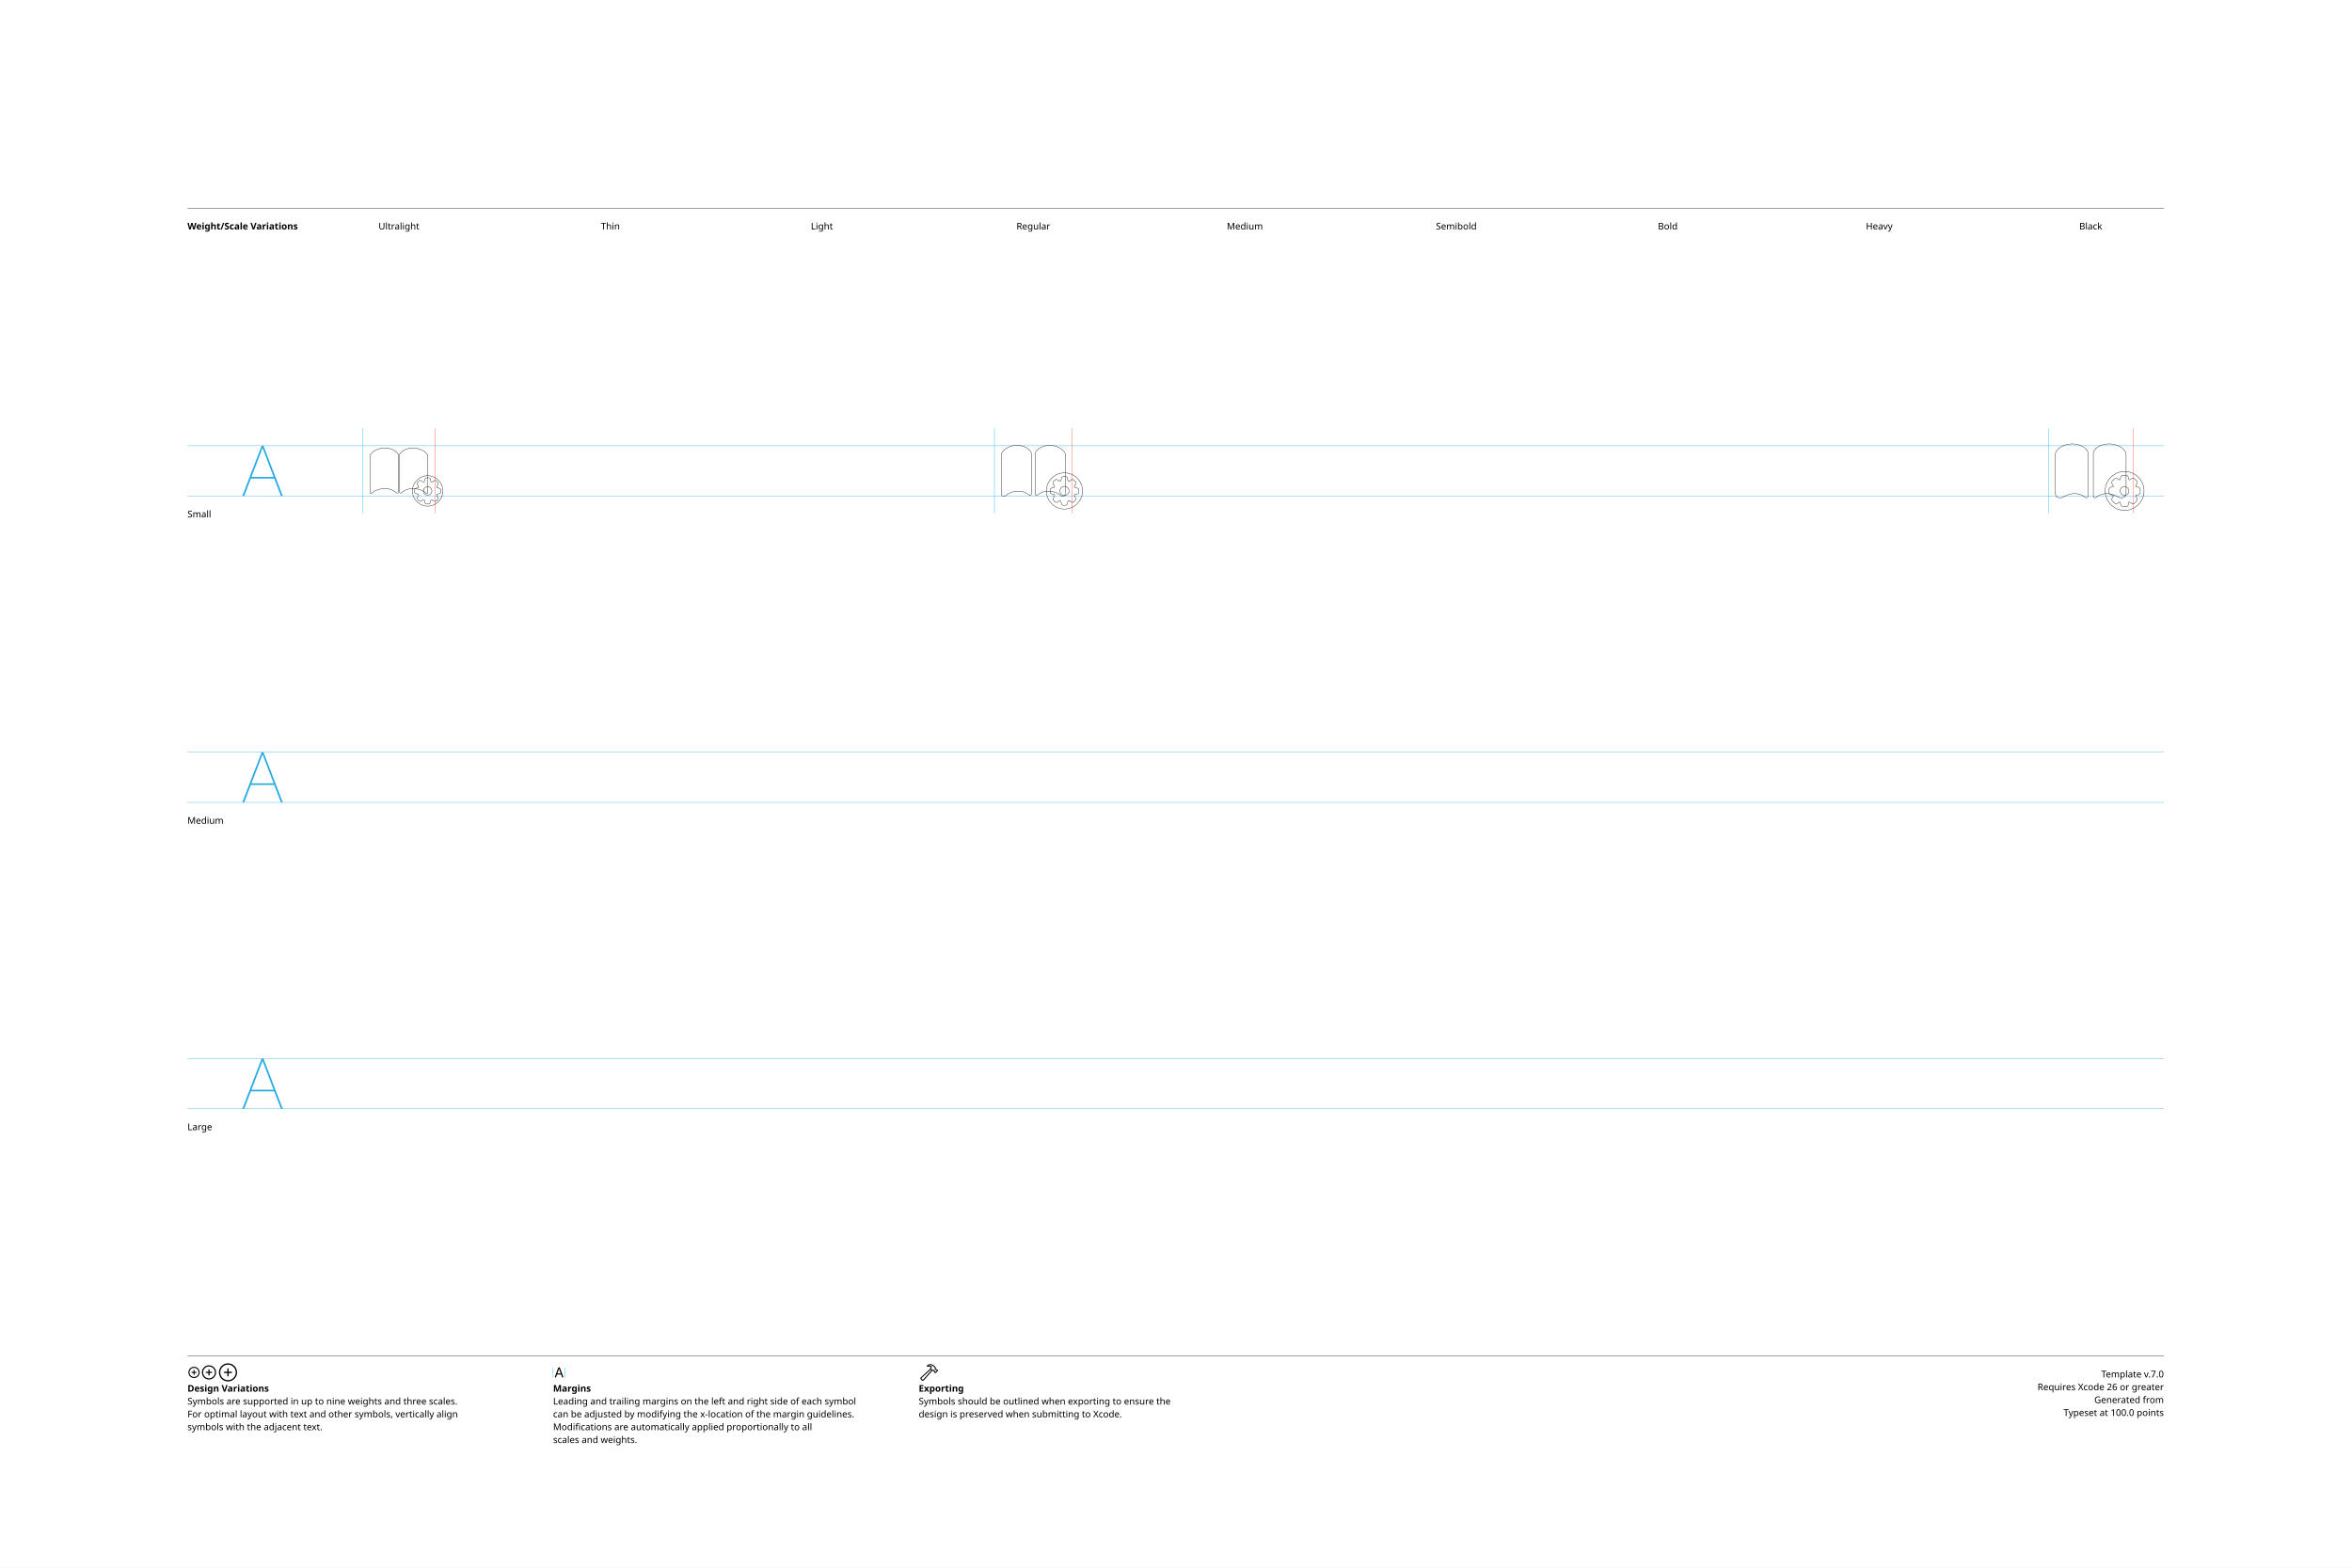
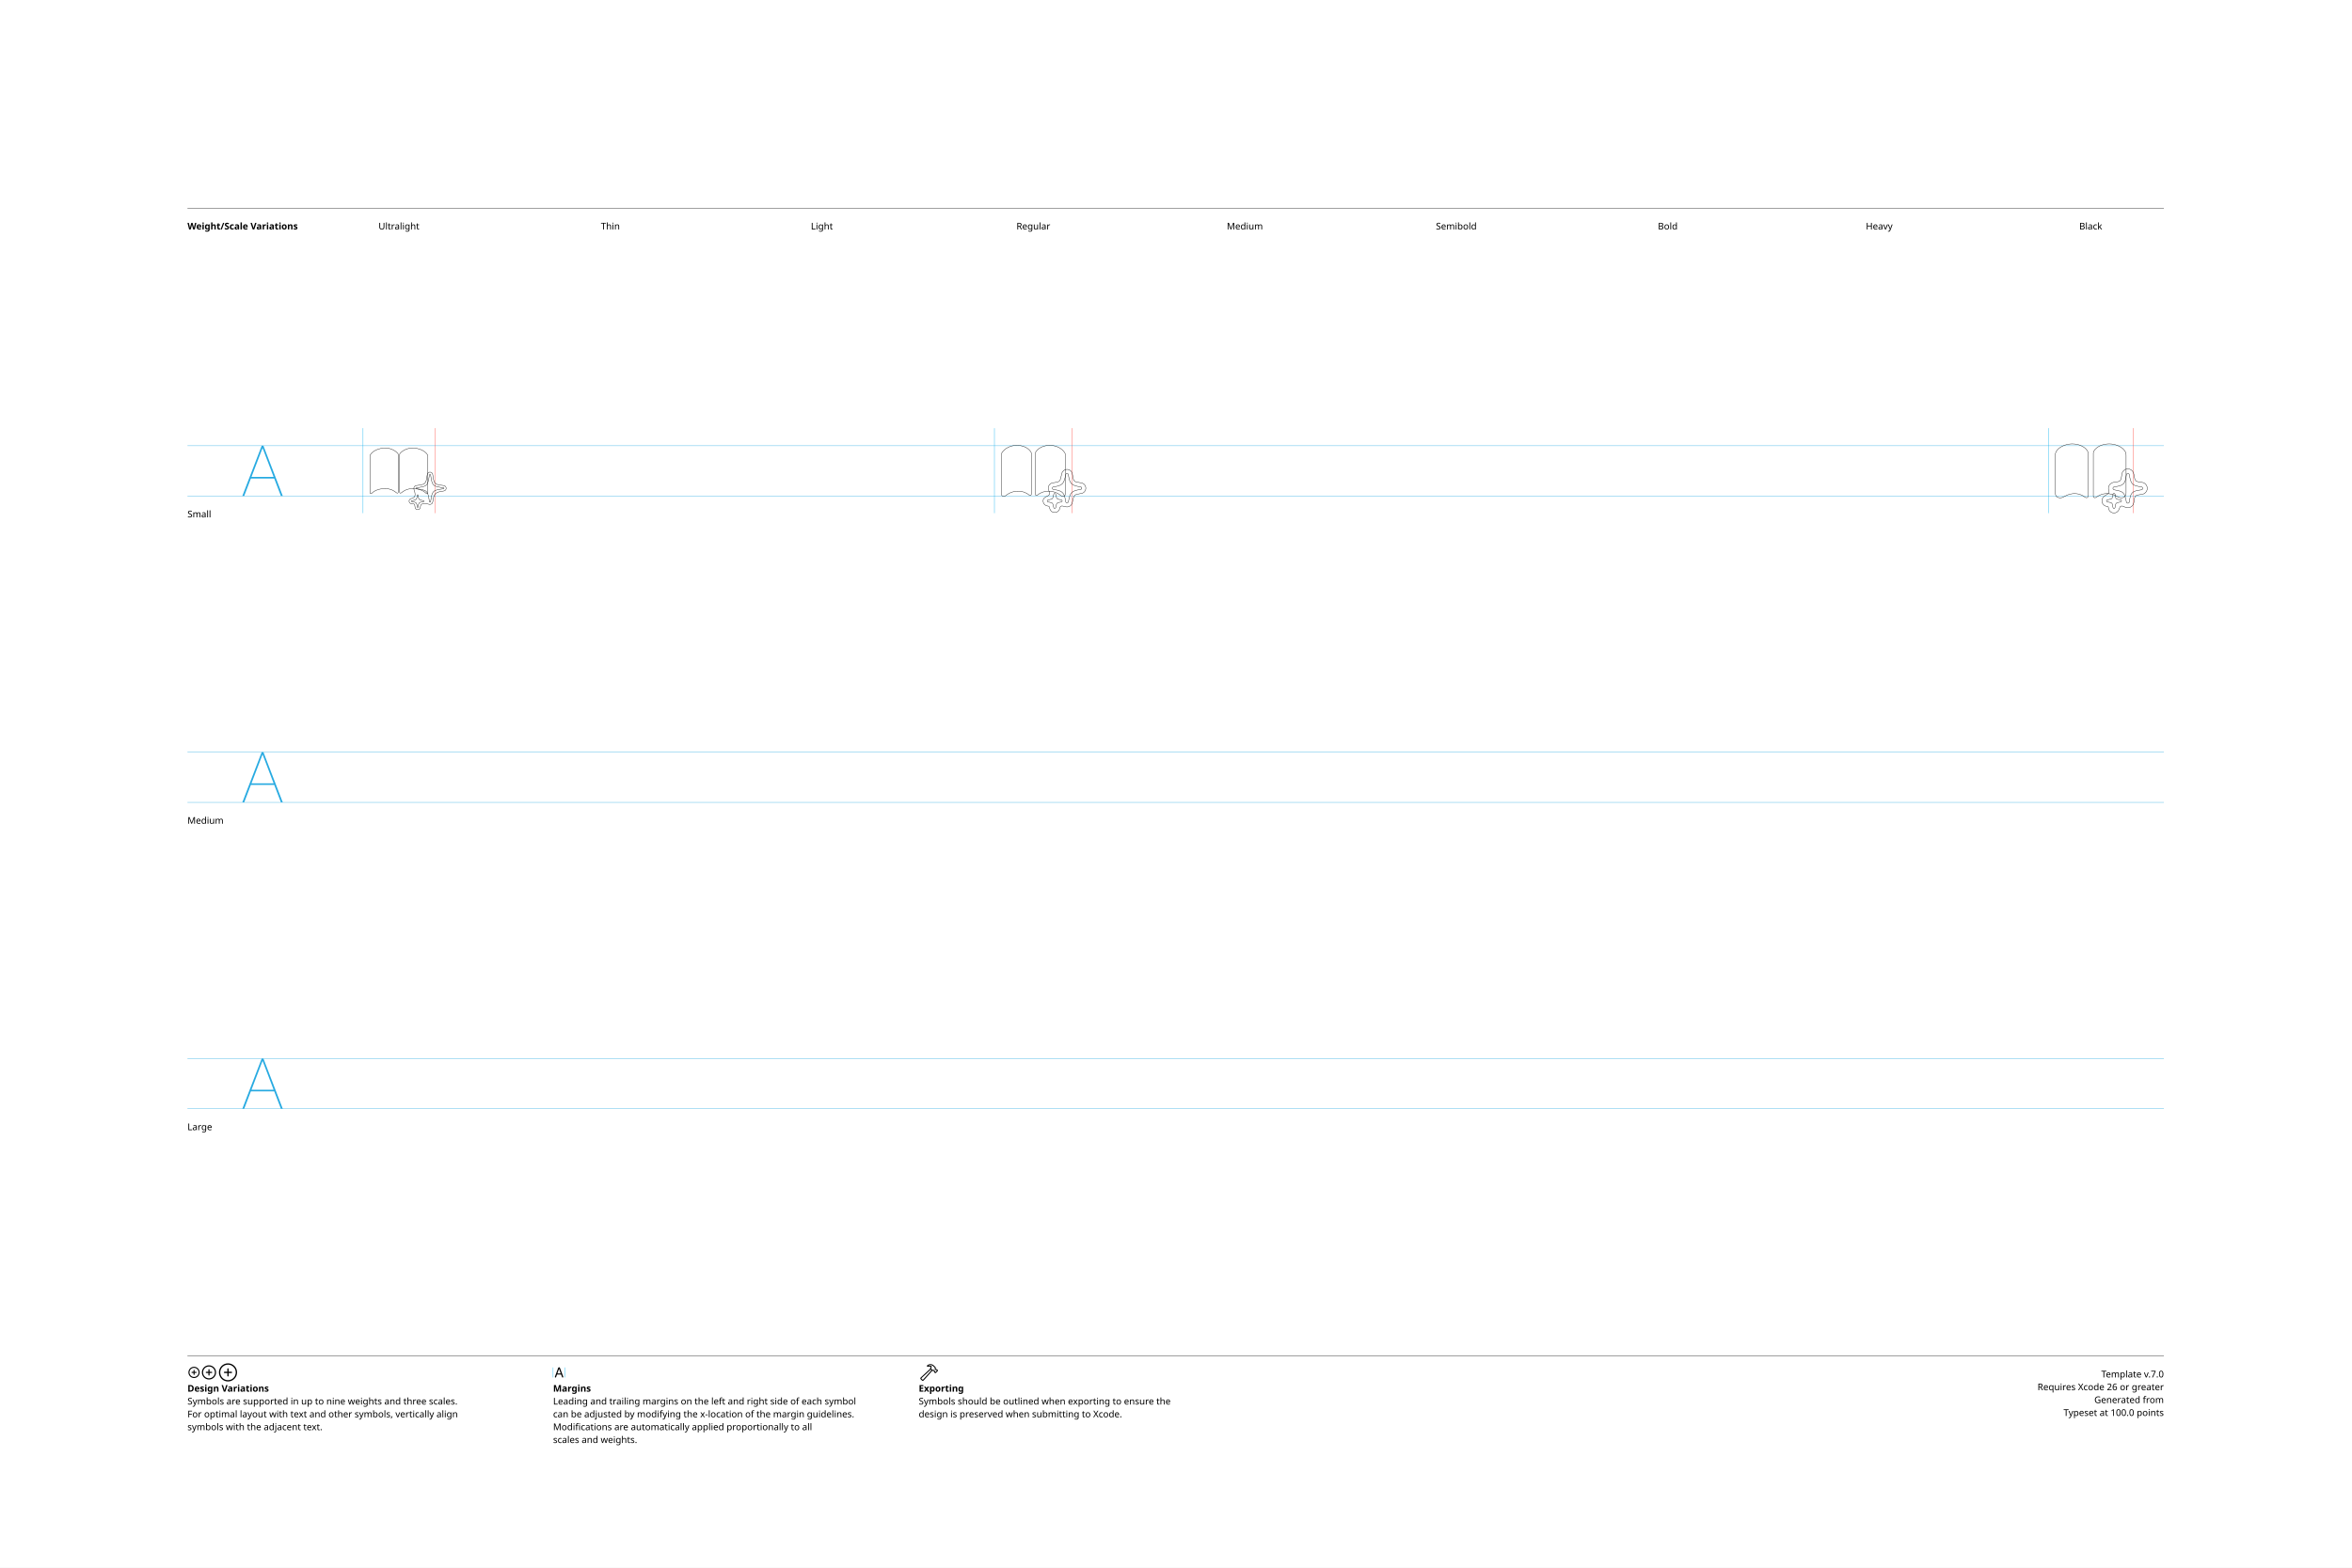
<svg xmlns="http://www.w3.org/2000/svg" version="1.1" viewBox="0 0 3300 2200">
  <style>.defaults {-sfsymbols-variable-value-mode:color;-sfsymbols-draw-reverses-motion-groups:true}

- .monochrome-0 {-sfsymbols-motion-group:1;-sfsymbols-layer-tags:-432e2ea3880e2f9f 4d63497b6fa54dc6 book.fill}
- .monochrome-1 {opacity:0.0;-sfsymbols-clear-behind:true;-sfsymbols-motion-group:0;-sfsymbols-layer-tags:-432e2ea3880e2f9f _badge gearshape}
- .monochrome-2 {-sfsymbols-motion-group:0;-sfsymbols-always-pulses:true;-sfsymbols-layer-tags:-432e2ea3880e2f9f _badge gearshape}
+ .monochrome-0 {-sfsymbols-motion-group:1;-sfsymbols-layer-tags:-40d424ded510c867 4d63497b6fa54dc6 book.fill}
+ .monochrome-1 {opacity:0.0;-sfsymbols-clear-behind:true;-sfsymbols-motion-group:0;-sfsymbols-layer-tags:-40d424ded510c867 _badge sparkles}
+ .monochrome-2 {-sfsymbols-motion-group:0;-sfsymbols-always-pulses:true;-sfsymbols-layer-tags:-40d424ded510c867 _badge sparkles}

- .multicolor-0:tintColor {-sfsymbols-motion-group:1;-sfsymbols-layer-tags:-432e2ea3880e2f9f 4d63497b6fa54dc6 book.fill}
- .multicolor-1:tintColor {opacity:0.0;-sfsymbols-clear-behind:true;-sfsymbols-motion-group:0;-sfsymbols-layer-tags:-432e2ea3880e2f9f _badge gearshape}
- .multicolor-2:tintColor {-sfsymbols-motion-group:0;-sfsymbols-always-pulses:true;-sfsymbols-layer-tags:-432e2ea3880e2f9f _badge gearshape}
+ .multicolor-0:tintColor {-sfsymbols-motion-group:1;-sfsymbols-layer-tags:-40d424ded510c867 4d63497b6fa54dc6 book.fill}
+ .multicolor-1:tintColor {opacity:0.0;-sfsymbols-clear-behind:true;-sfsymbols-motion-group:0;-sfsymbols-layer-tags:-40d424ded510c867 _badge sparkles}
+ .multicolor-2:tintColor {-sfsymbols-motion-group:0;-sfsymbols-always-pulses:true;-sfsymbols-layer-tags:-40d424ded510c867 _badge sparkles}

- .hierarchical-0:secondary {-sfsymbols-motion-group:1;-sfsymbols-layer-tags:-432e2ea3880e2f9f 4d63497b6fa54dc6 book.fill}
- .hierarchical-1:primary {opacity:0.0;-sfsymbols-clear-behind:true;-sfsymbols-motion-group:0;-sfsymbols-layer-tags:-432e2ea3880e2f9f _badge gearshape}
- .hierarchical-2:primary {-sfsymbols-motion-group:0;-sfsymbols-always-pulses:true;-sfsymbols-layer-tags:-432e2ea3880e2f9f _badge gearshape}
+ .hierarchical-0:secondary {-sfsymbols-motion-group:1;-sfsymbols-layer-tags:-40d424ded510c867 4d63497b6fa54dc6 book.fill}
+ .hierarchical-1:primary {opacity:0.0;-sfsymbols-clear-behind:true;-sfsymbols-motion-group:0;-sfsymbols-layer-tags:-40d424ded510c867 _badge sparkles}
+ .hierarchical-2:primary {-sfsymbols-motion-group:0;-sfsymbols-always-pulses:true;-sfsymbols-layer-tags:-40d424ded510c867 _badge sparkles}

.SFSymbolsPreviewWireframe {fill:none;opacity:1.0;stroke:black;stroke-width:0.5}
</style>
  <g id="Notes">
    <rect height="2200" id="artboard" style="fill:white;opacity:1" width="3300" x="0" y="0" />
    <line style="fill:none;stroke:black;opacity:1;stroke-width:0.5;" x1="263" x2="3036" y1="292" y2="292" />
    <text style="stroke:none;fill:black;font-family:sans-serif;font-size:13;font-weight:bold;" transform="matrix(1 0 0 1 263 322)">Weight/Scale Variations</text>
    <text style="stroke:none;fill:black;font-family:sans-serif;font-size:13;text-anchor:middle;" transform="matrix(1 0 0 1 559.711 322)">Ultralight</text>
    <text style="stroke:none;fill:black;font-family:sans-serif;font-size:13;text-anchor:middle;" transform="matrix(1 0 0 1 856.422 322)">Thin</text>
    <text style="stroke:none;fill:black;font-family:sans-serif;font-size:13;text-anchor:middle;" transform="matrix(1 0 0 1 1153.13 322)">Light</text>
    <text style="stroke:none;fill:black;font-family:sans-serif;font-size:13;text-anchor:middle;" transform="matrix(1 0 0 1 1449.84 322)">Regular</text>
    <text style="stroke:none;fill:black;font-family:sans-serif;font-size:13;text-anchor:middle;" transform="matrix(1 0 0 1 1746.56 322)">Medium</text>
    <text style="stroke:none;fill:black;font-family:sans-serif;font-size:13;text-anchor:middle;" transform="matrix(1 0 0 1 2043.27 322)">Semibold</text>
    <text style="stroke:none;fill:black;font-family:sans-serif;font-size:13;text-anchor:middle;" transform="matrix(1 0 0 1 2339.98 322)">Bold</text>
    <text style="stroke:none;fill:black;font-family:sans-serif;font-size:13;text-anchor:middle;" transform="matrix(1 0 0 1 2636.69 322)">Heavy</text>
    <text style="stroke:none;fill:black;font-family:sans-serif;font-size:13;text-anchor:middle;" transform="matrix(1 0 0 1 2933.4 322)">Black</text>
    <line style="fill:none;stroke:black;opacity:1;stroke-width:0.5;" x1="263" x2="3036" y1="1903" y2="1903" />
    <g transform="matrix(0.2 0 0 0.2 263 1933)">
      <path d="m46.24 4.15c21.777 0 39.453-17.627 39.453-39.404s-17.676-39.404-39.453-39.404c-21.729 0-39.404 17.627-39.404 39.404s17.676 39.404 39.404 39.404Zm0-7.422c-17.676 0-31.934-14.307-31.934-31.982s14.258-31.982 31.934-31.982 31.982 14.307 31.982 31.982-14.307 31.982-31.982 31.982Zm3.613-17.773v-28.467c0-2.246-1.465-3.76-3.711-3.76-2.148 0-3.613 1.514-3.613 3.76v28.467c0 2.197 1.465 3.711 3.613 3.711 2.246 0 3.711-1.514 3.711-3.711Zm-17.822-10.596h28.418c2.197 0 3.711-1.465 3.711-3.613 0-2.197-1.514-3.711-3.711-3.711h-28.418c-2.246 0-3.76 1.514-3.76 3.711 0 2.148 1.514 3.613 3.76 3.613Z" />
    </g>
    <g transform="matrix(0.2 0 0 0.2 281.506 1933)">
      <path d="m58.545 14.551c27.49 0 49.805-22.314 49.805-49.805s-22.314-49.805-49.805-49.805-49.805 22.314-49.805 49.805 22.314 49.805 49.805 49.805Zm0-8.301c-22.949 0-41.504-18.555-41.504-41.504s18.555-41.504 41.504-41.504 41.504 18.555 41.504 41.504-18.555 41.504-41.504 41.504Zm4.053-23.096v-36.914c0-2.49-1.709-4.199-4.15-4.199-2.393 0-4.053 1.709-4.053 4.199v36.914c0 2.441 1.66 4.15 4.053 4.15 2.441 0 4.15-1.66 4.15-4.15Zm-22.559-14.404h36.963c2.441 0 4.15-1.611 4.15-4.004 0-2.441-1.709-4.15-4.15-4.15h-36.963c-2.49 0-4.15 1.709-4.15 4.15 0 2.393 1.66 4.004 4.15 4.004Z" />
    </g>
    <g transform="matrix(0.2 0 0 0.2 304.924 1933)">
      <path d="m74.853 28.32c35.107 0 63.623-28.467 63.623-63.574s-28.516-63.623-63.623-63.623-63.574 28.516-63.574 63.623 28.467 63.574 63.574 63.574Zm0-9.082c-30.127 0-54.492-24.365-54.492-54.492s24.365-54.492 54.492-54.492 54.492 24.365 54.492 54.492-24.365 54.492-54.492 54.492Zm4.443-30.322v-48.486c0-2.734-1.855-4.639-4.541-4.639-2.588 0-4.443 1.904-4.443 4.639v48.486c0 2.686 1.855 4.59 4.443 4.59 2.686 0 4.541-1.855 4.541-4.59Zm-28.711-19.775h48.486c2.686 0 4.59-1.807 4.59-4.395 0-2.734-1.855-4.59-4.59-4.59h-48.486c-2.734 0-4.59 1.855-4.59 4.59 0 2.588 1.855 4.395 4.59 4.395Z" />
    </g>
    <text style="stroke:none;fill:black;font-family:sans-serif;font-size:13;font-weight:bold;" transform="matrix(1 0 0 1 263 1953)">Design Variations</text>
    <text style="stroke:none;fill:black;font-family:sans-serif;font-size:13;" transform="matrix(1 0 0 1 263 1971)">Symbols are supported in up to nine weights and three scales.</text>
    <text style="stroke:none;fill:black;font-family:sans-serif;font-size:13;" transform="matrix(1 0 0 1 263 1989)">For optimal layout with text and other symbols, vertically align</text>
    <text style="stroke:none;fill:black;font-family:sans-serif;font-size:13;" transform="matrix(1 0 0 1 263 2007)">symbols with the adjacent text.</text>
    <line style="fill:none;stroke:#00AEEF;stroke-width:0.5;opacity:1.0;" x1="776" x2="776" y1="1919" y2="1933" />
    <g transform="matrix(0.2 0 0 0.2 776 1933)">
      <path d="m16.553 0.781c2.588 0 3.857-0.977 4.785-3.711l20.557-57.52h0.244l20.605 57.52c0.928 2.734 2.197 3.711 4.736 3.711 2.588 0 4.248-1.562 4.248-4.004 0-0.83-0.146-1.611-0.537-2.637l-22.9-60.986c-1.123-2.979-3.125-4.492-6.25-4.492-3.027 0-5.078 1.465-6.152 4.443l-22.9 61.084c-0.391 1.025-0.537 1.807-0.537 2.637 0 2.441 1.562 3.955 4.102 3.955Zm10.205-20.947h30.664c2.002 0 3.662-1.66 3.662-3.662 0-2.051-1.66-3.662-3.662-3.662h-30.664c-2.002 0-3.662 1.611-3.662 3.662 0 2.002 1.66 3.662 3.662 3.662Z" />
    </g>
    <line style="fill:none;stroke:#00AEEF;stroke-width:0.5;opacity:1.0;" x1="792.836" x2="792.836" y1="1919" y2="1933" />
    <text style="stroke:none;fill:black;font-family:sans-serif;font-size:13;font-weight:bold;" transform="matrix(1 0 0 1 776 1953)">Margins</text>
    <text style="stroke:none;fill:black;font-family:sans-serif;font-size:13;" transform="matrix(1 0 0 1 776 1971)">Leading and trailing margins on the left and right side of each symbol</text>
    <text style="stroke:none;fill:black;font-family:sans-serif;font-size:13;" transform="matrix(1 0 0 1 776 1989)">can be adjusted by modifying the x-location of the margin guidelines.</text>
    <text style="stroke:none;fill:black;font-family:sans-serif;font-size:13;" transform="matrix(1 0 0 1 776 2007)">Modifications are automatically applied proportionally to all</text>
    <text style="stroke:none;fill:black;font-family:sans-serif;font-size:13;" transform="matrix(1 0 0 1 776 2025)">scales and weights.</text>
    <g transform="matrix(0.2 0 0 0.2 1289 1933)">
      <path d="m14.209 13.135 7.861 7.861c4.297 4.395 9.326 4.102 13.867-1.025l60.693-68.213-4.883-4.883-60.254 67.676c-1.807 1.953-3.467 2.441-5.811 0.098l-5.176-5.127c-2.295-2.295-1.807-3.955 0.195-5.811l67.481-62.158-4.883-4.834-68.066 62.598c-4.98 4.59-5.322 9.473-1.025 13.818Zm44.873-97.461c-2.051 2.002-2.246 4.883-1.074 6.787 1.123 1.807 3.467 3.027 6.592 2.246 5.859-1.66 12.598-2.393 18.896 0.928l-2.686 7.129c-1.611 4.004-0.732 6.885 1.709 9.424l10.254 10.303c2.344 2.393 4.541 2.441 7.08 1.953l4.443-0.732 2.588 2.539-0.195 2.246c-0.098 2.295 0.537 4.297 2.783 6.494l3.369 3.32c2.295 2.295 5.518 2.49 7.812 0.195l12.988-13.037c2.295-2.344 2.148-5.371-0.195-7.666l-3.418-3.418c-2.197-2.197-4.053-3.027-6.348-2.881l-2.344 0.244-2.441-2.441 1.025-4.688c0.635-2.734-0.244-4.98-2.881-7.617l-11.279-11.182c-12.94-12.842-35.596-11.035-46.68-0.146Zm7.08 2.051c8.789-6.396 25.977-5.664 33.691 1.953l12.305 12.207c1.025 1.025 1.221 1.807 0.928 3.32l-1.465 6.641 6.738 6.689 4.395-0.244c1.123-0.049 1.514 0.049 2.344 0.879l2.539 2.49-10.84 10.84-2.49-2.49c-0.83-0.879-0.977-1.221-0.928-2.393l0.293-4.346-6.689-6.738-6.836 1.172c-1.416 0.293-2.051 0.195-3.174-0.879l-8.936-8.887c-1.074-1.025-1.172-1.709-0.488-3.369l4.59-11.475c-6.104-6.348-17.041-7.52-25.586-4.59-0.684 0.244-0.928-0.391-0.391-0.781Z" />
    </g>
    <text style="stroke:none;fill:black;font-family:sans-serif;font-size:13;font-weight:bold;" transform="matrix(1 0 0 1 1289 1953)">Exporting</text>
    <text style="stroke:none;fill:black;font-family:sans-serif;font-size:13;" transform="matrix(1 0 0 1 1289 1971)">Symbols should be outlined when exporting to ensure the</text>
    <text style="stroke:none;fill:black;font-family:sans-serif;font-size:13;" transform="matrix(1 0 0 1 1289 1989)">design is preserved when submitting to Xcode.</text>
    <text id="template-version" style="stroke:none;fill:black;font-family:sans-serif;font-size:13;text-anchor:end;" transform="matrix(1 0 0 1 3036 1933)">Template v.7.0</text>
    <text style="stroke:none;fill:black;font-family:sans-serif;font-size:13;text-anchor:end;" transform="matrix(1 0 0 1 3036 1951)">Requires Xcode 26 or greater</text>
    <text id="descriptive-name" style="stroke:none;fill:black;font-family:sans-serif;font-size:13;text-anchor:end;" transform="matrix(1 0 0 1 3036 1969)">Generated from </text>
    <text style="stroke:none;fill:black;font-family:sans-serif;font-size:13;text-anchor:end;" transform="matrix(1 0 0 1 3036 1987)">Typeset at 100.0 points</text>
    <text style="stroke:none;fill:black;font-family:sans-serif;font-size:13;" transform="matrix(1 0 0 1 263 726)">Small</text>
    <text style="stroke:none;fill:black;font-family:sans-serif;font-size:13;" transform="matrix(1 0 0 1 263 1156)">Medium</text>
    <text style="stroke:none;fill:black;font-family:sans-serif;font-size:13;" transform="matrix(1 0 0 1 263 1586)">Large</text>
  </g>
  <g id="Guides">
    <g id="H-reference" style="fill:#27AAE1;stroke:none;" transform="matrix(1 0 0 1 339 696)">
      <path d="M0.994 0L3.638 0L29.328-67.132L30.03-67.132L30.03-70.459L28.123-70.459ZM11.688-24.48L46.981-24.48L46.231-26.729L12.438-26.729ZM55.12 0L57.764 0L30.638-70.459L29.433-70.459L29.433-67.132Z" />
    </g>
    <line id="Baseline-S" style="fill:none;stroke:#27AAE1;opacity:1;stroke-width:0.5;" x1="263" x2="3036" y1="696" y2="696" />
    <line id="Capline-S" style="fill:none;stroke:#27AAE1;opacity:1;stroke-width:0.5;" x1="263" x2="3036" y1="625.541" y2="625.541" />
    <g id="H-reference" style="fill:#27AAE1;stroke:none;" transform="matrix(1 0 0 1 339 1126)">
      <path d="M0.994 0L3.638 0L29.328-67.132L30.03-67.132L30.03-70.459L28.123-70.459ZM11.688-24.48L46.981-24.48L46.231-26.729L12.438-26.729ZM55.12 0L57.764 0L30.638-70.459L29.433-70.459L29.433-67.132Z" />
    </g>
    <line id="Baseline-M" style="fill:none;stroke:#27AAE1;opacity:1;stroke-width:0.5;" x1="263" x2="3036" y1="1126" y2="1126" />
    <line id="Capline-M" style="fill:none;stroke:#27AAE1;opacity:1;stroke-width:0.5;" x1="263" x2="3036" y1="1055.54" y2="1055.54" />
    <g id="H-reference" style="fill:#27AAE1;stroke:none;" transform="matrix(1 0 0 1 339 1556)">
      <path d="M0.994 0L3.638 0L29.328-67.132L30.03-67.132L30.03-70.459L28.123-70.459ZM11.688-24.48L46.981-24.48L46.231-26.729L12.438-26.729ZM55.12 0L57.764 0L30.638-70.459L29.433-70.459L29.433-67.132Z" />
    </g>
    <line id="Baseline-L" style="fill:none;stroke:#27AAE1;opacity:1;stroke-width:0.5;" x1="263" x2="3036" y1="1556" y2="1556" />
    <line id="Capline-L" style="fill:none;stroke:#27AAE1;opacity:1;stroke-width:0.5;" x1="263" x2="3036" y1="1485.54" y2="1485.54" />
    <line id="right-margin-Black-S" style="fill:none;stroke:#FF3B30;stroke-width:0.5;opacity:1.0;" x1="2992.82" x2="2992.82" y1="600.785" y2="720.121" />
    <line id="left-margin-Black-S" style="fill:none;stroke:#00AEEF;stroke-width:0.5;opacity:1.0;" x1="2873.98" x2="2873.98" y1="600.785" y2="720.121" />
    <line id="right-margin-Regular-S" style="fill:none;stroke:#FF3B30;stroke-width:0.5;opacity:1.0;" x1="1504.43" x2="1504.43" y1="600.785" y2="720.121" />
    <line id="left-margin-Regular-S" style="fill:none;stroke:#00AEEF;stroke-width:0.5;opacity:1.0;" x1="1395.25" x2="1395.25" y1="600.785" y2="720.121" />
    <line id="right-margin-Ultralight-S" style="fill:none;stroke:#FF3B30;stroke-width:0.5;opacity:1.0;" x1="610.078" x2="610.078" y1="600.785" y2="720.121" />
    <line id="left-margin-Ultralight-S" style="fill:none;stroke:#00AEEF;stroke-width:0.5;opacity:1.0;" x1="509.344" x2="509.344" y1="600.785" y2="720.121" />
  </g>
  <g id="Symbols">
    <g id="Black-S" transform="matrix(1 0 0 1 2873.98 696)">
      <path class="monochrome-0 multicolor-0:tintColor hierarchical-0:secondary SFSymbolsPreviewWireframe" d="M33.398-73.047C24.121-73.047 14.648-68.555 11.279-62.744C10.156-60.84 9.766-59.668 9.766-56.738L9.766-4.395C9.766 0.244 12.305 2.588 16.602 2.588C19.336 2.588 20.605 1.758 23.779 0.049C27.832-2.148 32.373-3.32 36.914-3.32C41.992-3.32 46.973-1.758 51.27 1.611C52.002 2.197 52.832 2.441 53.565 2.441C54.785 2.441 55.762 1.611 55.762 0.342L55.762-60.059C55.762-61.328 55.518-62.158 54.688-63.477C51.025-69.238 42.725-73.047 33.398-73.047ZM85.449-73.047C76.123-73.047 67.822-69.238 64.16-63.477C63.33-62.158 63.086-61.328 63.086-60.059L63.086 0.342C63.086 1.611 64.062 2.441 65.283 2.441C66.016 2.441 66.846 2.197 67.578 1.611C71.875-1.758 76.856-3.32 81.934-3.32C86.475-3.32 91.016-2.148 95.068 0.049C98.242 1.758 99.512 2.588 102.246 2.588C106.543 2.588 109.082 0.244 109.082-4.395L109.082-56.738C109.082-59.668 108.691-60.84 107.568-62.744C104.199-68.555 94.727-73.047 85.449-73.047Z" />
-       <path class="monochrome-1 multicolor-1:tintColor hierarchical-1:primary SFSymbolsPreviewWireframe" d="M106.956 20.249C121.898 20.249 134.251 7.847 134.251-7.095C134.251-22.036 121.898-34.341 106.956-34.341C92.015-34.341 79.661-22.036 79.661-7.095C79.661 7.847 92.015 20.249 106.956 20.249Z" />
-       <path class="monochrome-2 multicolor-2:tintColor hierarchical-2:primary SFSymbolsPreviewWireframe" d="M105.198 14.976L108.616 14.976C110.423 14.976 111.888 13.804 112.278 12.095L113.06 8.726C113.304 8.628 113.499 8.579 113.695 8.481L116.575 10.288C118.089 11.216 119.993 11.069 121.312 9.751L123.704 7.358C124.974 6.089 125.072 4.136 124.144 2.622L122.386-0.259C122.484-0.454 122.532-0.601 122.63-0.796L125.999-1.626C127.757-2.065 128.929-3.481 128.929-5.288L128.929-8.657C128.929-10.464 127.757-11.977 125.999-12.368L122.679-13.149C122.63-13.296 122.532-13.54 122.435-13.687L124.241-16.665C125.169-18.179 125.023-20.132 123.704-21.401L121.214-23.794C120.042-24.917 118.236-25.259 116.722-24.331L113.695-22.476C113.499-22.573 113.304-22.622 113.109-22.72L112.278-26.138C111.839-27.895 110.423-29.067 108.616-29.067L105.198-29.067C103.343-29.067 101.976-27.895 101.536-26.089L100.706-22.768C100.511-22.72 100.267-22.573 100.071-22.476L97.044-24.331C95.628-25.21 93.772-24.966 92.552-23.794L90.062-21.401C88.743-20.181 88.645-18.227 89.573-16.665L91.38-13.687C91.233-13.54 91.185-13.296 91.087-13.149L87.816-12.368C86.009-11.929 84.886-10.464 84.886-8.657L84.886-5.288C84.886-3.481 86.058-2.065 87.816-1.626L91.185-0.796C91.233-0.601 91.331-0.454 91.38-0.259L89.622 2.622C88.694 4.136 88.792 6.089 90.062 7.358L92.503 9.751C93.772 11.021 95.677 11.216 97.191 10.288L100.12 8.481C100.267 8.579 100.511 8.628 100.706 8.726L101.536 12.095C101.976 13.804 103.343 14.976 105.198 14.976ZM106.907-0.894C103.587-0.894 100.804-3.677 100.804-7.046C100.804-10.366 103.587-13.149 106.907-13.149C110.228-13.149 113.06-10.366 113.06-7.046C113.06-3.677 110.228-0.894 106.907-0.894Z" />
+       <path class="monochrome-1 multicolor-1:tintColor hierarchical-1:primary SFSymbolsPreviewWireframe" d="M111.497 16.538C115.745 16.538 119.309 13.413 119.895 9.214C121.263-1.04 121.263-1.04 131.224-2.261C135.569-2.798 138.743-6.411 138.743-10.708C138.743-15.005 135.569-18.569 131.224-19.107C121.653-20.327 121.653-20.327 119.847-30.776C119.114-34.927 115.647-37.954 111.497-37.954C107.249-37.954 103.733-34.78 103.147-30.532C101.829-20.425 101.829-20.425 91.722-19.107C87.474-18.52 84.251-14.956 84.251-10.708C84.251-9.097 85.276-7.095 85.276-5.142C85.276-1.968 75.169-1.04 75.169 6.919C75.169 10.825 77.952 13.999 81.956 14.634C84.104 14.976 84.104 14.976 84.349 16.929C84.837 20.884 88.108 23.862 92.112 23.862C96.019 23.862 98.899 20.835 99.876 17.026L99.925 16.831C100.462 14.683 101.829 14.146 102.952 14.146C105.931 14.146 107.395 16.538 111.497 16.538Z" />
+       <path class="monochrome-2 multicolor-2:tintColor hierarchical-2:primary SFSymbolsPreviewWireframe" d="M111.497 10.19C112.571 10.19 113.45 9.409 113.597 8.335C115.403-4.897 117.161-6.899 130.442-8.56C131.614-8.706 132.395-9.634 132.395-10.708C132.395-11.782 131.614-12.661 130.442-12.808C117.698-14.419 115.94-16.226 113.597-29.702C113.401-30.825 112.571-31.607 111.497-31.607C110.423-31.607 109.593-30.825 109.446-29.702C107.737-16.47 105.638-14.517 92.552-12.808C91.429-12.661 90.599-11.782 90.599-10.708C90.599-9.634 91.429-8.755 92.552-8.56C105.198-6.362 107.005-5.142 109.446 8.335C109.642 9.409 110.472 10.19 111.497 10.19ZM92.112 17.515C92.845 17.515 93.479 16.929 93.577 16.196C94.456 9.702 94.456 9.702 101.438 8.384C102.22 8.237 102.708 7.651 102.708 6.919C102.708 6.186 102.171 5.552 101.438 5.454C94.554 4.526 94.407 4.429 93.577-2.31C93.479-3.091 92.894-3.677 92.112-3.677C91.331-3.677 90.745-3.091 90.647-2.31C89.866 4.136 89.769 4.136 82.786 5.454C82.005 5.601 81.516 6.186 81.516 6.919C81.516 7.7 82.005 8.237 82.933 8.384C89.72 9.458 89.817 9.604 90.647 16.147C90.745 16.929 91.331 17.515 92.112 17.515Z" />
    </g>
    <g id="Regular-S" transform="matrix(1 0 0 1 1395.25 696)">
      <path class="monochrome-0 multicolor-0:tintColor hierarchical-0:secondary SFSymbolsPreviewWireframe" d="M31.445-71.045C22.9-71.045 14.16-66.992 10.205-60.107C9.766-59.326 9.766-58.789 9.766-57.227L9.766-2.686C9.766-0.732 11.035 0.488 13.184 0.488C14.16 0.488 15.137 0.195 15.967-0.537C20.801-4.59 27.051-6.738 33.252-6.738C38.916-6.738 44.482-4.932 48.73-1.27C49.17-0.879 49.707-0.684 50.147-0.684C51.025-0.684 51.758-1.367 51.758-2.393L51.758-59.766C51.758-60.84 51.709-60.986 50.879-62.158C47.315-67.627 39.795-71.045 31.445-71.045ZM77.734-71.045C69.385-71.045 61.865-67.627 58.301-62.158C57.471-60.986 57.422-60.84 57.422-59.766L57.422-2.393C57.422-1.367 58.154-0.684 59.033-0.684C59.473-0.684 60.01-0.879 60.449-1.27C64.697-4.932 70.264-6.738 75.879-6.738C82.129-6.738 88.379-4.59 93.213-0.537C94.043 0.195 95.019 0.488 95.996 0.488C98.144 0.488 99.414-0.732 99.414-2.686L99.414-57.227C99.414-58.789 99.414-59.326 98.975-60.107C95.019-66.992 86.279-71.045 77.734-71.045Z" />
-       <path class="monochrome-1 multicolor-1:tintColor hierarchical-1:primary SFSymbolsPreviewWireframe" d="M98.262 18.345C112.081 18.345 123.653 6.772 123.653-7.046C123.653-20.962 112.178-32.437 98.262-32.437C84.297-32.437 72.871-20.962 72.871-7.046C72.871 6.919 84.297 18.345 98.262 18.345Z" />
-       <path class="monochrome-2 multicolor-2:tintColor hierarchical-2:primary SFSymbolsPreviewWireframe" d="M96.553 13.071L99.922 13.071C101.094 13.071 102.022 12.339 102.315 11.118L103.242 7.261C103.78 7.114 104.414 6.87 104.952 6.626L108.321 8.628C109.346 9.263 110.469 9.263 111.348 8.335L113.643 6.04C114.473 5.161 114.571 4.038 113.887 2.915L111.885-0.454C112.227-0.991 112.374-1.48 112.569-2.017L116.426-2.944C117.647-3.188 118.428-4.116 118.428-5.337L118.428-8.657C118.428-9.829 117.598-10.708 116.426-11.001L112.618-11.929C112.374-12.612 112.13-13.052 111.934-13.491L114.034-16.958C114.669-17.983 114.571-19.253 113.741-20.034L111.348-22.329C110.518-23.159 109.346-23.355 108.37-22.769L104.952-20.62C104.317-20.962 103.78-21.108 103.242-21.304L102.315-25.161C102.022-26.333 101.094-27.114 99.922-27.114L96.553-27.114C95.332-27.114 94.356-26.284 94.112-25.161L93.233-21.352C92.549-21.108 92.012-20.962 91.475-20.62L88.106-22.769C87.178-23.306 85.957-23.159 85.078-22.329L82.784-20.034C82.002-19.204 81.709-17.983 82.344-16.958L84.492-13.491C84.297-13.052 84.053-12.515 83.809-11.929L80.049-11.001C78.877-10.708 78.096-9.78 78.096-8.657L78.096-5.337C78.096-4.116 78.877-3.188 80.049-2.944L83.858-2.017C84.102-1.48 84.297-0.991 84.541-0.454L82.539 2.964C81.905 4.038 82.002 5.21 82.832 6.04L85.078 8.335C85.957 9.263 87.129 9.263 88.155 8.628L91.573 6.626C92.159 6.919 92.696 7.114 93.233 7.261L94.112 11.118C94.356 12.29 95.332 13.071 96.553 13.071ZM98.262-0.552C94.6-0.552 91.768-3.384 91.768-6.997C91.768-10.562 94.6-13.442 98.262-13.491C101.729-13.54 104.707-10.562 104.707-6.997C104.707-3.384 101.729-0.552 98.262-0.552Z" />
+       <path class="monochrome-1 multicolor-1:tintColor hierarchical-1:primary SFSymbolsPreviewWireframe" d="M101.875 15.391C105.684 15.391 108.614 12.705 109.248 9.287C111.69-1.943 111.787-2.041 121.504-3.408C125.41-3.897 128.194-7.119 128.194-10.928C128.194-14.736 125.41-17.91 121.504-18.447C111.055-19.863 111.055-19.863 109.346-30.752C108.809-34.512 105.635-37.295 101.875-37.295C98.115-37.295 95.137-34.561 94.405-31.045C92.11-19.766 92.11-19.766 82.198-18.447C78.291-17.91 75.508-14.736 75.508-10.928C75.508-8.486 77.559-5.264 77.559-3.701C77.559 1.475 68.33-0.234 68.33 6.992C68.33 10.605 70.821 13.486 74.434 14.072C76.924 14.512 76.924 14.463 77.559 17.393C78.34 20.811 81.123 23.203 84.59 23.203C88.008 23.203 90.889 20.811 91.67 17.393L91.768 16.855C92.159 15 93.184 14.072 94.893 14.072C96.797 14.072 98.701 15.391 101.875 15.391Z" />
+       <path class="monochrome-2 multicolor-2:tintColor hierarchical-2:primary SFSymbolsPreviewWireframe" d="M101.875 9.678C102.803 9.678 103.535 9.043 103.731 8.115C106.319-4.336 107.539-7.266 120.772-9.072C121.797-9.219 122.53-9.951 122.53-10.928C122.53-11.904 121.797-12.637 120.772-12.783C107.539-14.59 105.586-17.715 103.731-29.873C103.584-30.85 102.803-31.582 101.875-31.582C100.948-31.582 100.215-30.898 100.02-29.922C97.481-17.471 96.211-14.59 82.979-12.783C81.905-12.637 81.221-11.904 81.221-10.928C81.221-9.951 81.905-9.219 82.979-9.072C96.162-7.266 98.115-4.336 100.02 8.066C100.166 9.043 100.85 9.678 101.875 9.678ZM84.59 17.49C85.274 17.49 85.909 16.953 86.055 16.27C87.422 9.58 86.836 9.58 93.868 8.457C94.6 8.31 95.137 7.676 95.137 6.992C95.137 6.26 94.6 5.674 93.868 5.527C86.836 4.258 87.422 4.258 86.055-2.188C85.909-2.969 85.323-3.506 84.59-3.506C83.809-3.506 83.321-3.018 83.125-2.188C81.709 4.258 82.295 4.258 75.313 5.527C74.531 5.674 74.043 6.26 74.043 6.992C74.043 7.773 74.531 8.31 75.41 8.457C82.295 9.58 81.709 9.58 83.125 16.123C83.321 16.904 83.76 17.49 84.59 17.49Z" />
    </g>
    <g id="Ultralight-S" transform="matrix(1 0 0 1 509.344 696)">
      <path class="monochrome-0 multicolor-0:tintColor hierarchical-0:secondary SFSymbolsPreviewWireframe" d="M31.037-67.231C22.946-67.231 14.16-63.995 10.251-57.837C9.856-57.237 9.766-56.927 9.766-56.137L9.766-4.547C9.766-3.775 10.263-3.235 11.004-3.235C11.663-3.235 11.958-3.483 12.334-3.852C16.85-8.359 23.963-10.326 31.118-10.326C38.644-10.326 44.074-7.02 47.05-4.357C47.399-4.103 47.8-3.953 48.194-3.953C48.8-3.953 49.306-4.364 49.306-5.072L49.306-58.086C49.306-58.887 49.166-59.261 48.699-59.797C44.136-64.902 37.615-67.231 31.037-67.231ZM69.697-67.231C63.118-67.231 56.552-64.902 52.034-59.797C51.567-59.261 51.428-58.887 51.428-58.086L51.428-5.072C51.428-4.364 51.933-3.953 52.54-3.953C52.934-3.953 53.334-4.103 53.683-4.357C56.66-7.02 62.09-10.326 69.612-10.326C76.771-10.326 83.883-8.359 88.4-3.852C88.73-3.483 89.071-3.235 89.73-3.235C90.47-3.235 90.968-3.775 90.968-4.547L90.968-56.137C90.968-56.927 90.877-57.237 90.483-57.837C86.573-63.995 77.788-67.231 69.697-67.231Z" />
-       <path class="monochrome-1 multicolor-1:tintColor hierarchical-1:primary SFSymbolsPreviewWireframe" d="M90.683 14.303C102.322 14.303 112.033 4.684 112.033-7.046C112.033-18.782 102.374-28.395 90.683-28.395C78.989-28.395 69.288-18.737 69.288-7.046C69.288 4.694 78.989 14.303 90.683 14.303Z" />
-       <path class="monochrome-2 multicolor-2:tintColor hierarchical-2:primary SFSymbolsPreviewWireframe" d="M89.156 11.346L92.116 11.346C93.243 11.346 94.079 10.659 94.327 9.529L95.164 6.035C95.656 5.888 96.245 5.644 96.737 5.4L99.834 7.266C100.768 7.855 101.801 7.855 102.634 7.018L104.747 4.859C105.487 4.071 105.584 3.085 104.946 2.052L103.126-1.044C103.422-1.536 103.569-1.979 103.764-2.471L107.258-3.308C108.388-3.552 109.078-4.434 109.078-5.519L109.078-8.566C109.078-9.647 108.339-10.39 107.258-10.683L103.813-11.565C103.569-12.158 103.324-12.598 103.175-13.037L105.093-16.186C105.682-17.12 105.539-18.254 104.8-18.99L102.634-21.058C101.849-21.842 100.768-21.992 99.883-21.452L96.737-19.485C96.147-19.781 95.656-19.928 95.164-20.123L94.327-23.663C94.079-24.744 93.243-25.479 92.116-25.479L89.156-25.479C88.071-25.479 87.186-24.695 86.941-23.663L86.153-20.172C85.515-19.928 85.023-19.781 84.486-19.485L81.39-21.452C80.553-21.989 79.423-21.842 78.635-21.058L76.567-18.99C75.831-18.205 75.538-17.12 76.127-16.186L78.094-13.037C77.944-12.598 77.7-12.106 77.501-11.565L74.014-10.683C72.933-10.39 72.243-9.599 72.243-8.566L72.243-5.519C72.243-4.434 72.933-3.552 74.014-3.308L77.505-2.471C77.749-1.979 77.944-1.536 78.143-1.044L76.323 2.101C75.733 3.085 75.831 4.12 76.57 4.859L78.635 7.018C79.423 7.855 80.504 7.81 81.438 7.266L84.584 5.4C85.17 5.693 85.662 5.888 86.153 6.035L86.941 9.529C87.186 10.61 88.071 11.346 89.156 11.346ZM90.683-1.097C87.339-1.097 84.734-3.747 84.734-7.042C84.734-10.289 87.339-12.988 90.683-13.037C93.832-13.086 96.584-10.289 96.584-7.042C96.584-3.747 93.832-1.097 90.683-1.097Z" />
+       <path class="monochrome-1 multicolor-1:tintColor hierarchical-1:primary SFSymbolsPreviewWireframe" d="M93.979 11.826C96.016 11.826 97.584 10.367 97.81 8.492C99.479-3.51 101.257-5.379 113.29-6.973C115.243-7.234 116.664-8.822 116.664-10.814C116.664-12.761 115.243-14.345 113.29-14.61C99.798-16.253 99.798-16.253 97.817-30.048C97.552-31.946 96.013-33.412 93.979-33.412C91.945-33.412 90.419-31.95 90.141-30.069C88.118-16.246 88.118-16.246 74.664-14.61C72.711-14.345 71.29-12.761 71.29-10.814C71.29-7.737 73.023-6.058 73.023-2.316C73.023 5.584 64.657 1.696 64.657 7.287C64.657 9.13 66.012 10.694 67.945 10.962C72.343 11.447 72.343 10.217 73.023 16.098C73.259 17.973 74.816 19.321 76.694 19.321C78.568 19.321 80.132 18.018 80.368 16.098L80.693 14.063C81.038 11.753 82.79 10.735 86.497 10.735C89.854 10.735 91.986 11.826 93.979 11.826Z" />
+       <path class="monochrome-2 multicolor-2:tintColor hierarchical-2:primary SFSymbolsPreviewWireframe" d="M93.979 8.747C94.498 8.747 94.776 8.43 94.835 8.047C97.06-7.537 97.781-8.151 112.921-10.049C113.356-10.104 113.634-10.383 113.634-10.814C113.634-11.2 113.356-11.479 112.921-11.534C97.781-13.432 97.054-14.059 94.835-29.623C94.78-30.009 94.498-30.333 93.979-30.333C93.46-30.333 93.227-30.013 93.168-29.627C90.901-14.042 90.176-13.432 75.037-11.534C74.598-11.479 74.369-11.2 74.369-10.814C74.369-10.383 74.598-10.104 75.037-10.049C90.173-8.151 90.9-7.537 93.168 8.044C93.224 8.43 93.453 8.747 93.979 8.747ZM76.694 16.241C77.059 16.241 77.285 16.022 77.341 15.656C78.027 9.875 78.031 8.695 85.108 7.889C85.523 7.834 85.651 7.562 85.651 7.287C85.651 6.964 85.523 6.696 85.108 6.64C78.031 5.824 78.027 4.689 77.341-1.12C77.285-1.493 77.063-1.712 76.694-1.712C76.321-1.712 76.105-1.496 76.046-1.12C75.357 4.689 75.398 5.824 68.325 6.64C67.906 6.696 67.736 6.964 67.736 7.287C67.736 7.569 67.906 7.834 68.286 7.889C75.398 8.695 75.357 9.875 76.046 15.646C76.105 16.019 76.318 16.241 76.694 16.241Z" />
    </g>
  </g>
</svg>
